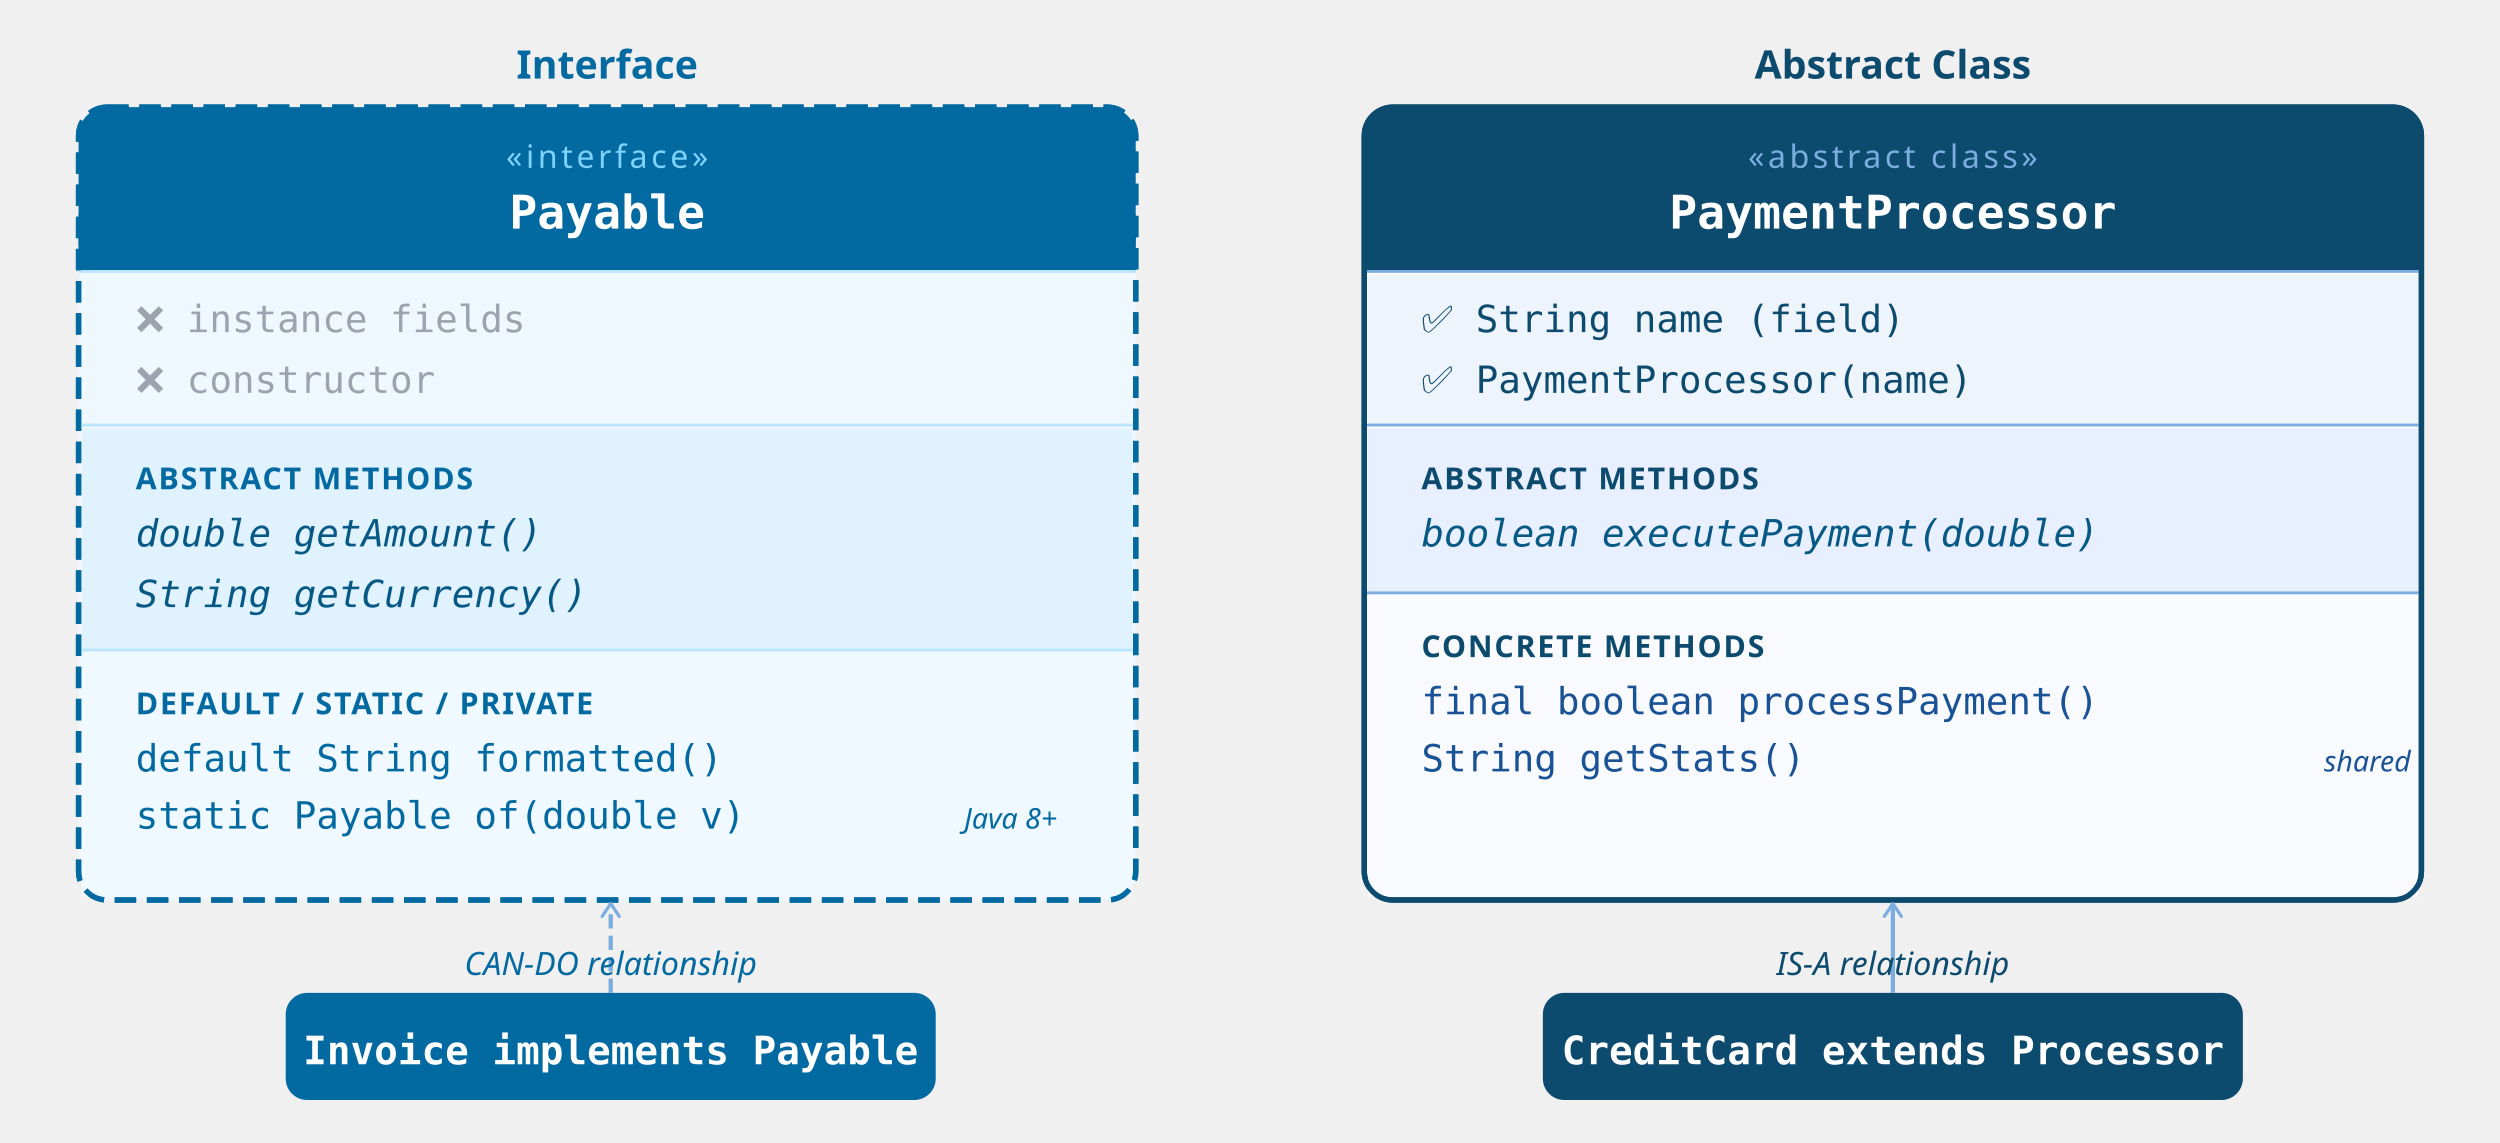
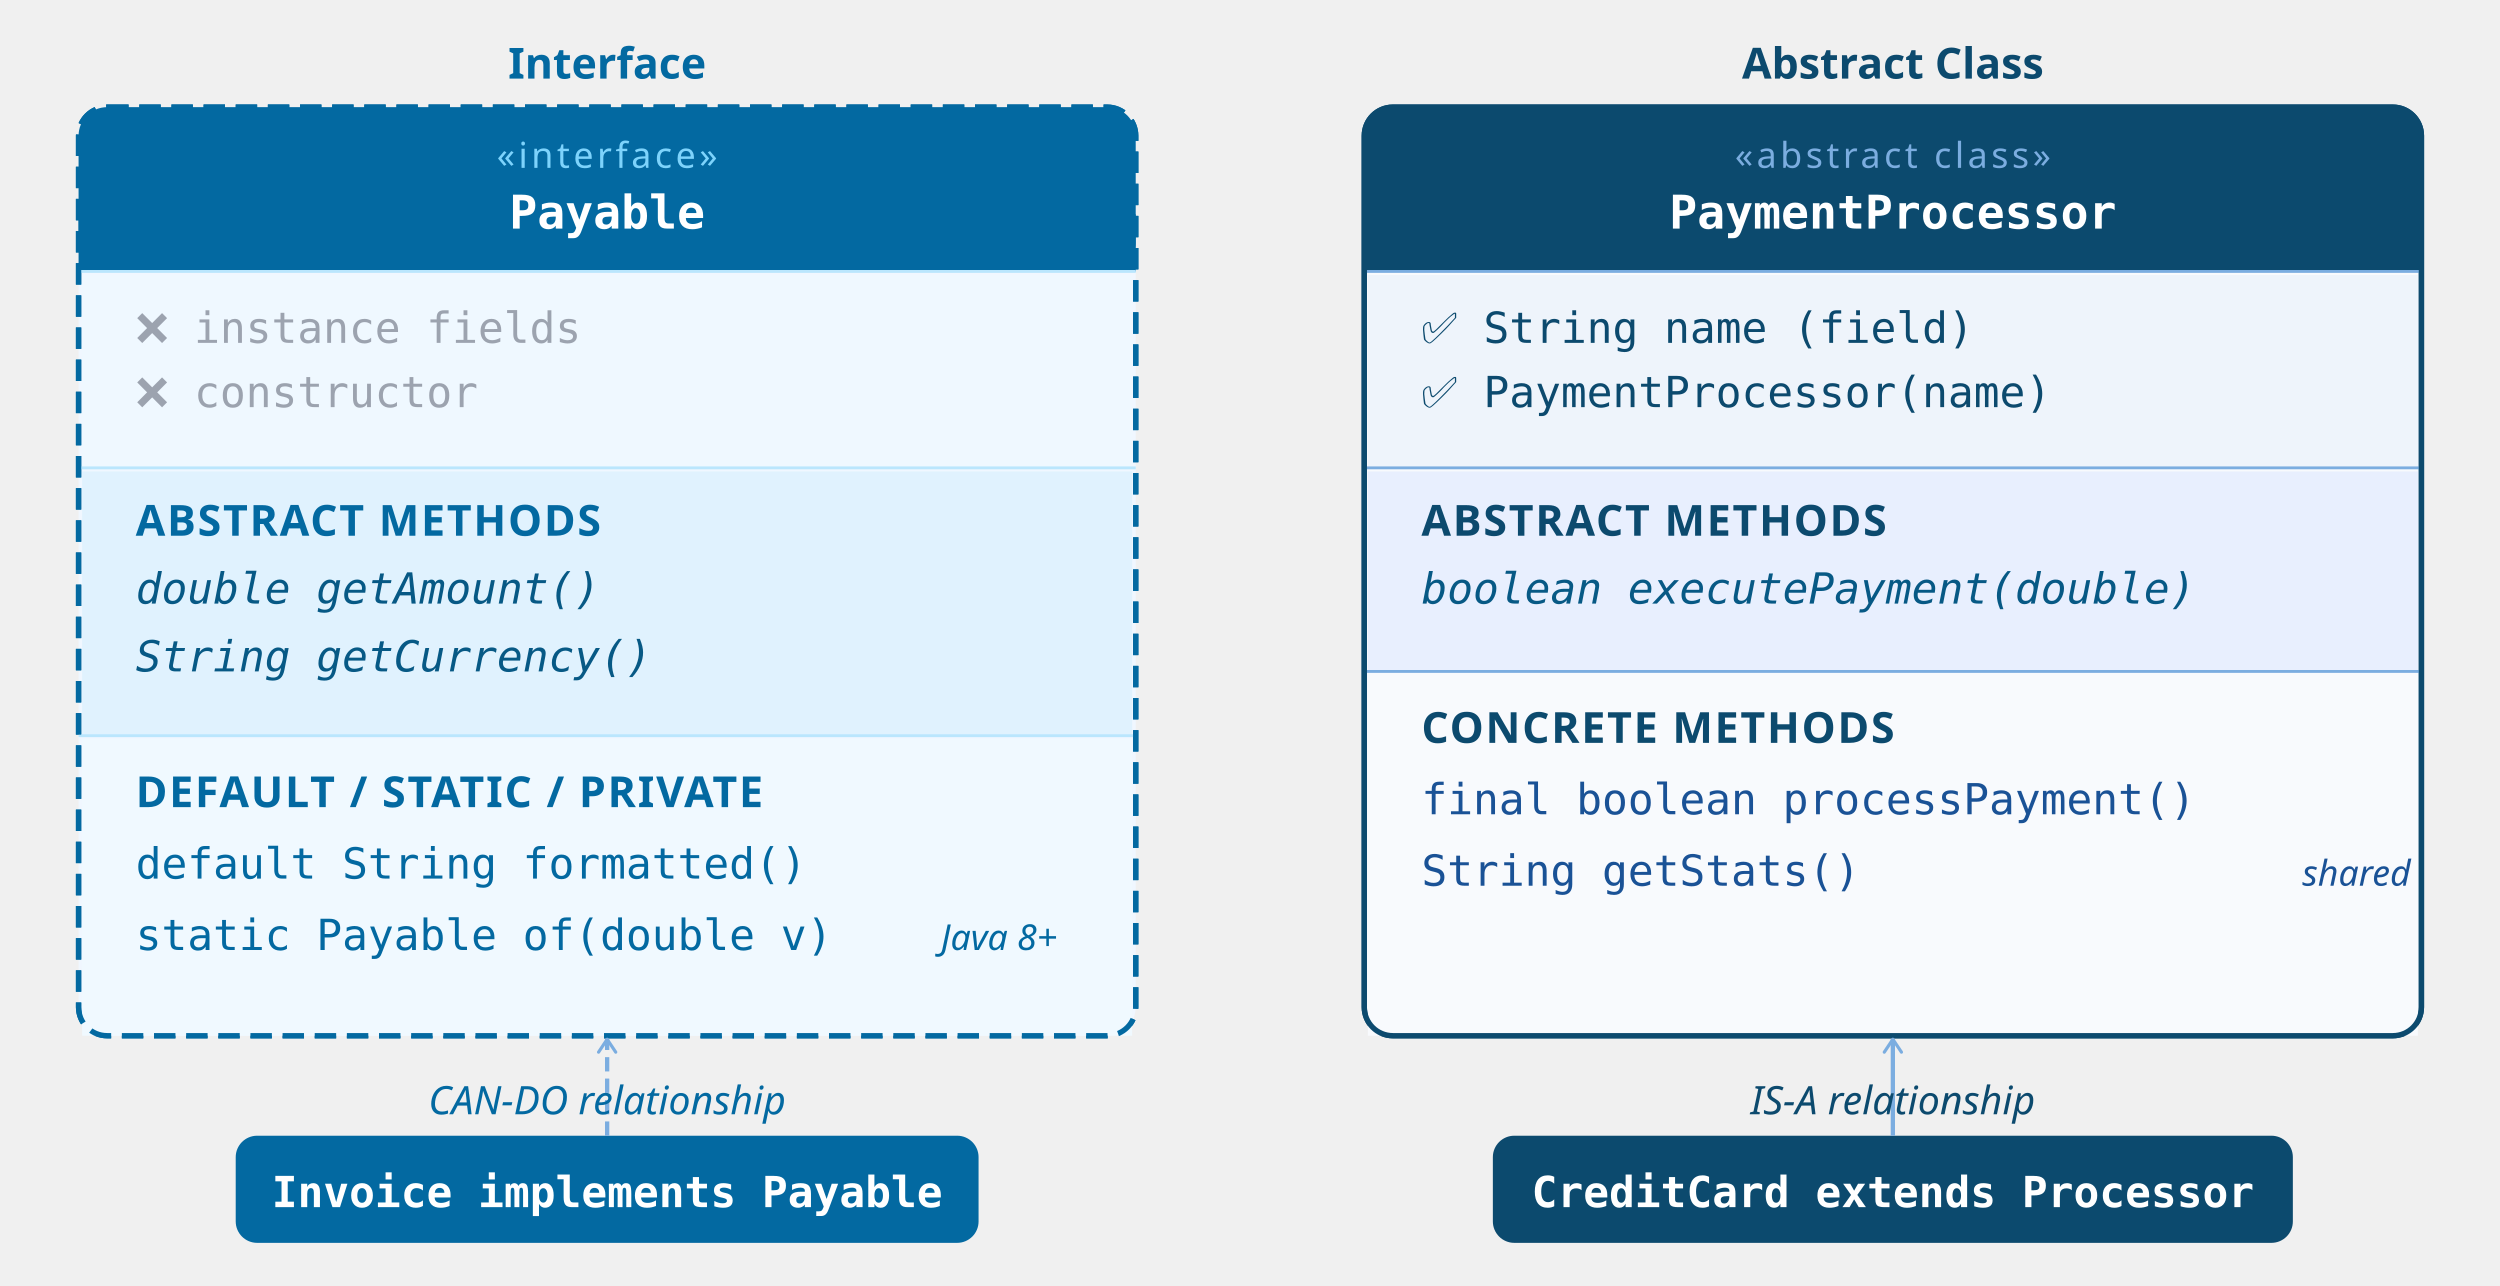
- <svg xmlns="http://www.w3.org/2000/svg" viewBox="0 0 700 320" style="max-width:700px;display:block;margin:1rem auto">
+ <svg xmlns="http://www.w3.org/2000/svg" viewBox="0 0 700 360" style="max-width:700px;display:block;margin:1rem auto">
  <defs>
    <marker id="arr" viewBox="0 0 10 10" refX="8" refY="5" markerWidth="5" markerHeight="5" orient="auto-start-reverse">
      <path d="M2 1L8 5L2 9" fill="none" stroke="#7BADE0" stroke-width="1.5" stroke-linecap="round" stroke-linejoin="round" />
    </marker>
  </defs>
-   <rect x="22" y="30" width="296" height="222" rx="8" fill="#F0F7FF" stroke="#0369A1" stroke-width="1.5" stroke-dasharray="6 3" />
+   <rect x="22" y="30" width="296" height="260" rx="8" fill="#F0F7FF" stroke="#0369A1" stroke-width="1.5" stroke-dasharray="6 3" />
  <rect x="22" y="30" width="296" height="46" rx="8" fill="#0369A1" />
  <rect x="22" y="60" width="296" height="16" fill="#0369A1" />
-   <text x="170" y="47" text-anchor="middle" font-family="ui-sans-serif,sans-serif" font-size="9" fill="#7DD3FC" letter-spacing="1">«interface»</text>
+   <text x="170" y="47" text-anchor="middle" font-family="ui-sans-serif,sans-serif" font-size="10" fill="#7DD3FC" letter-spacing="1">«interface»</text>
  <text x="170" y="64" text-anchor="middle" font-family="ui-monospace,monospace" font-size="13" font-weight="700" fill="#fff">Payable</text>
  <line x1="22" y1="76" x2="318" y2="76" stroke="#BAE6FD" stroke-width="0.8" />
-   <rect x="23" y="77" width="294" height="42" fill="#EFF8FF" />
-   <text x="38" y="93" font-family="ui-monospace,monospace" font-size="10.5" fill="#9CA3AF">❌  instance fields</text>
-   <text x="38" y="110" font-family="ui-monospace,monospace" font-size="10.5" fill="#9CA3AF">❌  constructor</text>
-   <line x1="22" y1="119" x2="318" y2="119" stroke="#BAE6FD" stroke-width="0.8" />
-   <rect x="23" y="120" width="294" height="62" fill="#E0F2FE" />
-   <text x="38" y="137" font-family="ui-sans-serif,sans-serif" font-size="8.5" fill="#0369A1" font-weight="700" letter-spacing="0.5">ABSTRACT METHODS</text>
-   <text x="38" y="153" font-family="ui-monospace,monospace" font-size="10.5" fill="#075985" font-style="italic">double getAmount()</text>
-   <text x="38" y="170" font-family="ui-monospace,monospace" font-size="10.5" fill="#075985" font-style="italic">String getCurrency()</text>
-   <line x1="22" y1="182" x2="318" y2="182" stroke="#BAE6FD" stroke-width="0.8" />
-   <rect x="23" y="183" width="294" height="68" fill="#F0F9FF" />
-   <text x="38" y="200" font-family="ui-sans-serif,sans-serif" font-size="8.5" fill="#0369A1" font-weight="700" letter-spacing="0.5">DEFAULT / STATIC / PRIVATE</text>
-   <text x="38" y="216" font-family="ui-monospace,monospace" font-size="10.5" fill="#0369A1">default String formatted()</text>
-   <text x="38" y="232" font-family="ui-monospace,monospace" font-size="10.5" fill="#0369A1">static Payable of(double v)</text>
-   <text x="296" y="232" text-anchor="end" font-family="ui-sans-serif,sans-serif" font-size="8" fill="#0369A1" font-style="italic">Java 8+</text>
-   <rect x="22" y="30" width="296" height="222" rx="8" fill="none" stroke="#0369A1" stroke-width="1.5" stroke-dasharray="6 3" />
-   <text x="170" y="22" text-anchor="middle" font-family="ui-sans-serif,sans-serif" font-size="11" font-weight="700" fill="#0369A1">Interface</text>
-   <rect x="382" y="30" width="296" height="222" rx="8" fill="#F8FAFD" stroke="#0C4A6E" stroke-width="1.5" />
+   <rect x="23" y="77" width="294" height="54" fill="#EFF8FF" />
+   <text x="38" y="96" font-family="ui-monospace,monospace" font-size="12" fill="#9CA3AF">❌  instance fields</text>
+   <text x="38" y="114" font-family="ui-monospace,monospace" font-size="12" fill="#9CA3AF">❌  constructor</text>
+   <line x1="22" y1="131" x2="318" y2="131" stroke="#BAE6FD" stroke-width="0.8" />
+   <rect x="23" y="132" width="294" height="74" fill="#E0F2FE" />
+   <text x="38" y="150" font-family="ui-sans-serif,sans-serif" font-size="12" fill="#0369A1" font-weight="700" letter-spacing="0.5">ABSTRACT METHODS</text>
+   <text x="38" y="169" font-family="ui-monospace,monospace" font-size="12" fill="#075985" font-style="italic">double getAmount()</text>
+   <text x="38" y="188" font-family="ui-monospace,monospace" font-size="12" fill="#075985" font-style="italic">String getCurrency()</text>
+   <line x1="22" y1="206" x2="318" y2="206" stroke="#BAE6FD" stroke-width="0.8" />
+   <rect x="23" y="207" width="294" height="83" fill="#F0F9FF" />
+   <text x="38" y="226" font-family="ui-sans-serif,sans-serif" font-size="12" fill="#0369A1" font-weight="700" letter-spacing="0.5">DEFAULT / STATIC / PRIVATE</text>
+   <text x="38" y="246" font-family="ui-monospace,monospace" font-size="12" fill="#0369A1">default String formatted()</text>
+   <text x="38" y="266" font-family="ui-monospace,monospace" font-size="12" fill="#0369A1">static Payable of(double v)</text>
+   <text x="296" y="266" text-anchor="end" font-family="ui-sans-serif,sans-serif" font-size="10" fill="#0369A1" font-style="italic">Java 8+</text>
+   <rect x="22" y="30" width="296" height="260" rx="8" fill="none" stroke="#0369A1" stroke-width="1.5" stroke-dasharray="6 3" />
+   <text x="170" y="22" text-anchor="middle" font-family="ui-sans-serif,sans-serif" font-size="12" font-weight="700" fill="#0369A1">Interface</text>
+   <rect x="382" y="30" width="296" height="260" rx="8" fill="#F8FAFD" stroke="#0C4A6E" stroke-width="1.5" />
  <rect x="382" y="30" width="296" height="46" rx="8" fill="#0C4A6E" />
  <rect x="382" y="60" width="296" height="16" fill="#0C4A6E" />
-   <text x="530" y="47" text-anchor="middle" font-family="ui-sans-serif,sans-serif" font-size="9" fill="#7BADE0" letter-spacing="1">«abstract class»</text>
+   <text x="530" y="47" text-anchor="middle" font-family="ui-sans-serif,sans-serif" font-size="10" fill="#7BADE0" letter-spacing="1">«abstract class»</text>
  <text x="530" y="64" text-anchor="middle" font-family="ui-monospace,monospace" font-size="13" font-weight="700" fill="#fff">PaymentProcessor</text>
  <line x1="382" y1="76" x2="678" y2="76" stroke="#7BADE0" stroke-width="0.8" />
-   <rect x="383" y="77" width="294" height="42" fill="#EEF4FB" />
-   <text x="398" y="93" font-family="ui-monospace,monospace" font-size="10.5" fill="#0C4A6E">✅  String name  (field)</text>
-   <text x="398" y="110" font-family="ui-monospace,monospace" font-size="10.5" fill="#0C4A6E">✅  PaymentProcessor(name)</text>
-   <line x1="382" y1="119" x2="678" y2="119" stroke="#7BADE0" stroke-width="0.8" />
-   <rect x="383" y="120" width="294" height="46" fill="#E8EFFE" />
-   <text x="398" y="137" font-family="ui-sans-serif,sans-serif" font-size="8.5" fill="#0C4A6E" font-weight="700" letter-spacing="0.5">ABSTRACT METHODS</text>
-   <text x="398" y="153" font-family="ui-monospace,monospace" font-size="10.5" fill="#075985" font-style="italic">boolean executePayment(double)</text>
-   <line x1="382" y1="166" x2="678" y2="166" stroke="#7BADE0" stroke-width="0.8" />
-   <rect x="383" y="167" width="294" height="84" fill="#F8FAFD" />
-   <text x="398" y="184" font-family="ui-sans-serif,sans-serif" font-size="8.5" fill="#0C4A6E" font-weight="700" letter-spacing="0.5">CONCRETE METHODS</text>
-   <text x="398" y="200" font-family="ui-monospace,monospace" font-size="10.5" fill="#1A5296">final boolean processPayment()</text>
-   <text x="398" y="216" font-family="ui-monospace,monospace" font-size="10.5" fill="#1A5296">String getStats()</text>
-   <text x="675" y="216" text-anchor="end" font-family="ui-sans-serif,sans-serif" font-size="8" fill="#1A5296" font-style="italic">shared</text>
-   <rect x="382" y="30" width="296" height="222" rx="8" fill="none" stroke="#0C4A6E" stroke-width="1.5" />
-   <text x="530" y="22" text-anchor="middle" font-family="ui-sans-serif,sans-serif" font-size="11" font-weight="700" fill="#0C4A6E">Abstract Class</text>
-   <rect x="80" y="278" width="182" height="30" rx="6" fill="#0369A1" />
-   <text x="171" y="298" text-anchor="middle" font-family="ui-monospace,monospace" font-size="11" font-weight="600" fill="#fff">Invoice implements Payable</text>
-   <line x1="171" y1="278" x2="171" y2="253" stroke="#7BADE0" stroke-width="1.2" stroke-dasharray="4 2" marker-end="url(#arr)" />
-   <rect x="432" y="278" width="196" height="30" rx="6" fill="#0C4A6E" />
-   <text x="530" y="298" text-anchor="middle" font-family="ui-monospace,monospace" font-size="11" font-weight="600" fill="#fff">CreditCard extends Processor</text>
-   <line x1="530" y1="278" x2="530" y2="253" stroke="#7BADE0" stroke-width="1.2" marker-end="url(#arr)" />
-   <text x="171" y="273" text-anchor="middle" font-family="ui-sans-serif,sans-serif" font-size="9" fill="#0369A1" font-style="italic">CAN-DO relationship</text>
-   <text x="530" y="273" text-anchor="middle" font-family="ui-sans-serif,sans-serif" font-size="9" fill="#0C4A6E" font-style="italic">IS-A relationship</text>
+   <rect x="383" y="77" width="294" height="54" fill="#EEF4FB" />
+   <text x="398" y="96" font-family="ui-monospace,monospace" font-size="12" fill="#0C4A6E">✅  String name  (field)</text>
+   <text x="398" y="114" font-family="ui-monospace,monospace" font-size="12" fill="#0C4A6E">✅  PaymentProcessor(name)</text>
+   <line x1="382" y1="131" x2="678" y2="131" stroke="#7BADE0" stroke-width="0.8" />
+   <rect x="383" y="132" width="294" height="56" fill="#E8EFFE" />
+   <text x="398" y="150" font-family="ui-sans-serif,sans-serif" font-size="12" fill="#0C4A6E" font-weight="700" letter-spacing="0.5">ABSTRACT METHODS</text>
+   <text x="398" y="169" font-family="ui-monospace,monospace" font-size="12" fill="#075985" font-style="italic">boolean executePayment(double)</text>
+   <line x1="382" y1="188" x2="678" y2="188" stroke="#7BADE0" stroke-width="0.8" />
+   <rect x="383" y="189" width="294" height="101" fill="#F8FAFD" />
+   <text x="398" y="208" font-family="ui-sans-serif,sans-serif" font-size="12" fill="#0C4A6E" font-weight="700" letter-spacing="0.5">CONCRETE METHODS</text>
+   <text x="398" y="228" font-family="ui-monospace,monospace" font-size="12" fill="#1A5296">final boolean processPayment()</text>
+   <text x="398" y="248" font-family="ui-monospace,monospace" font-size="12" fill="#1A5296">String getStats()</text>
+   <text x="675" y="248" text-anchor="end" font-family="ui-sans-serif,sans-serif" font-size="10" fill="#1A5296" font-style="italic">shared</text>
+   <rect x="382" y="30" width="296" height="260" rx="8" fill="none" stroke="#0C4A6E" stroke-width="1.5" />
+   <text x="530" y="22" text-anchor="middle" font-family="ui-sans-serif,sans-serif" font-size="12" font-weight="700" fill="#0C4A6E">Abstract Class</text>
+   <rect x="66" y="318" width="208" height="30" rx="6" fill="#0369A1" />
+   <text x="170" y="338" text-anchor="middle" font-family="ui-monospace,monospace" font-size="12" font-weight="600" fill="#fff">Invoice implements Payable</text>
+   <line x1="170" y1="318" x2="170" y2="291" stroke="#7BADE0" stroke-width="1.2" stroke-dasharray="4 2" marker-end="url(#arr)" />
+   <rect x="418" y="318" width="224" height="30" rx="6" fill="#0C4A6E" />
+   <text x="530" y="338" text-anchor="middle" font-family="ui-monospace,monospace" font-size="12" font-weight="600" fill="#fff">CreditCard extends Processor</text>
+   <line x1="530" y1="318" x2="530" y2="291" stroke="#7BADE0" stroke-width="1.2" marker-end="url(#arr)" />
+   <text x="170" y="312" text-anchor="middle" font-family="ui-sans-serif,sans-serif" font-size="11" fill="#0369A1" font-style="italic">CAN-DO relationship</text>
+   <text x="530" y="312" text-anchor="middle" font-family="ui-sans-serif,sans-serif" font-size="11" fill="#0C4A6E" font-style="italic">IS-A relationship</text>
</svg>
